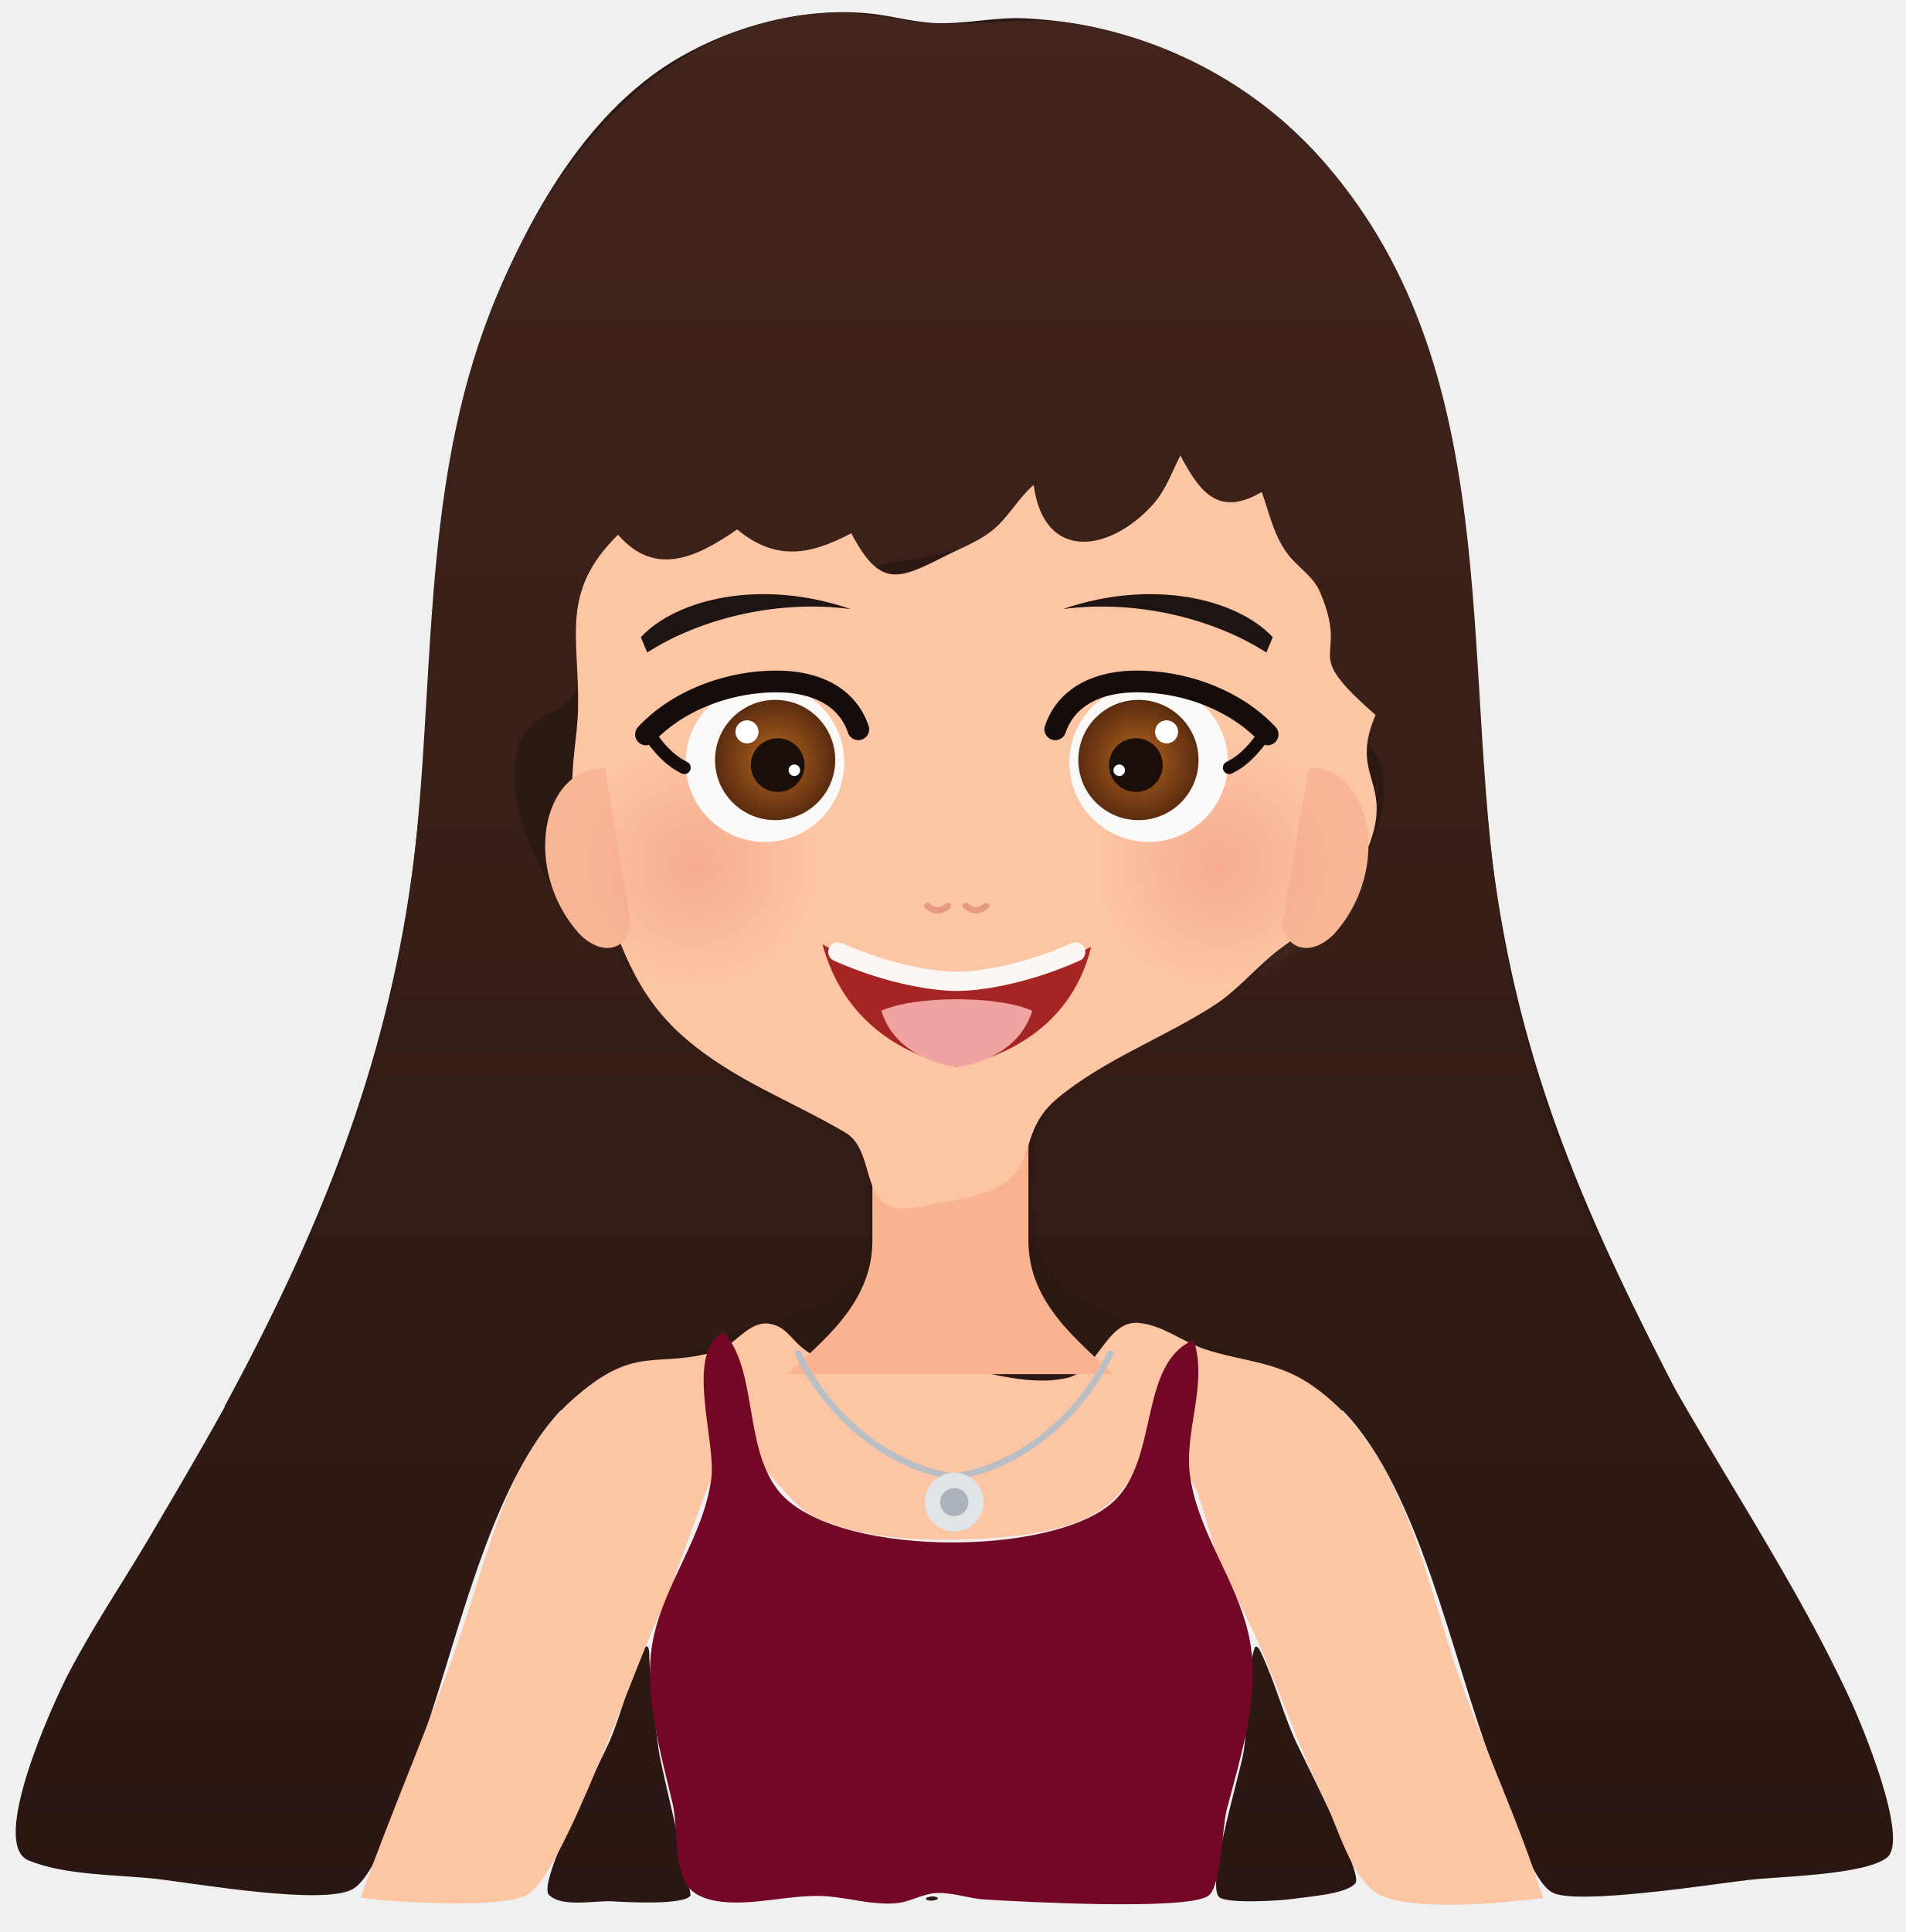
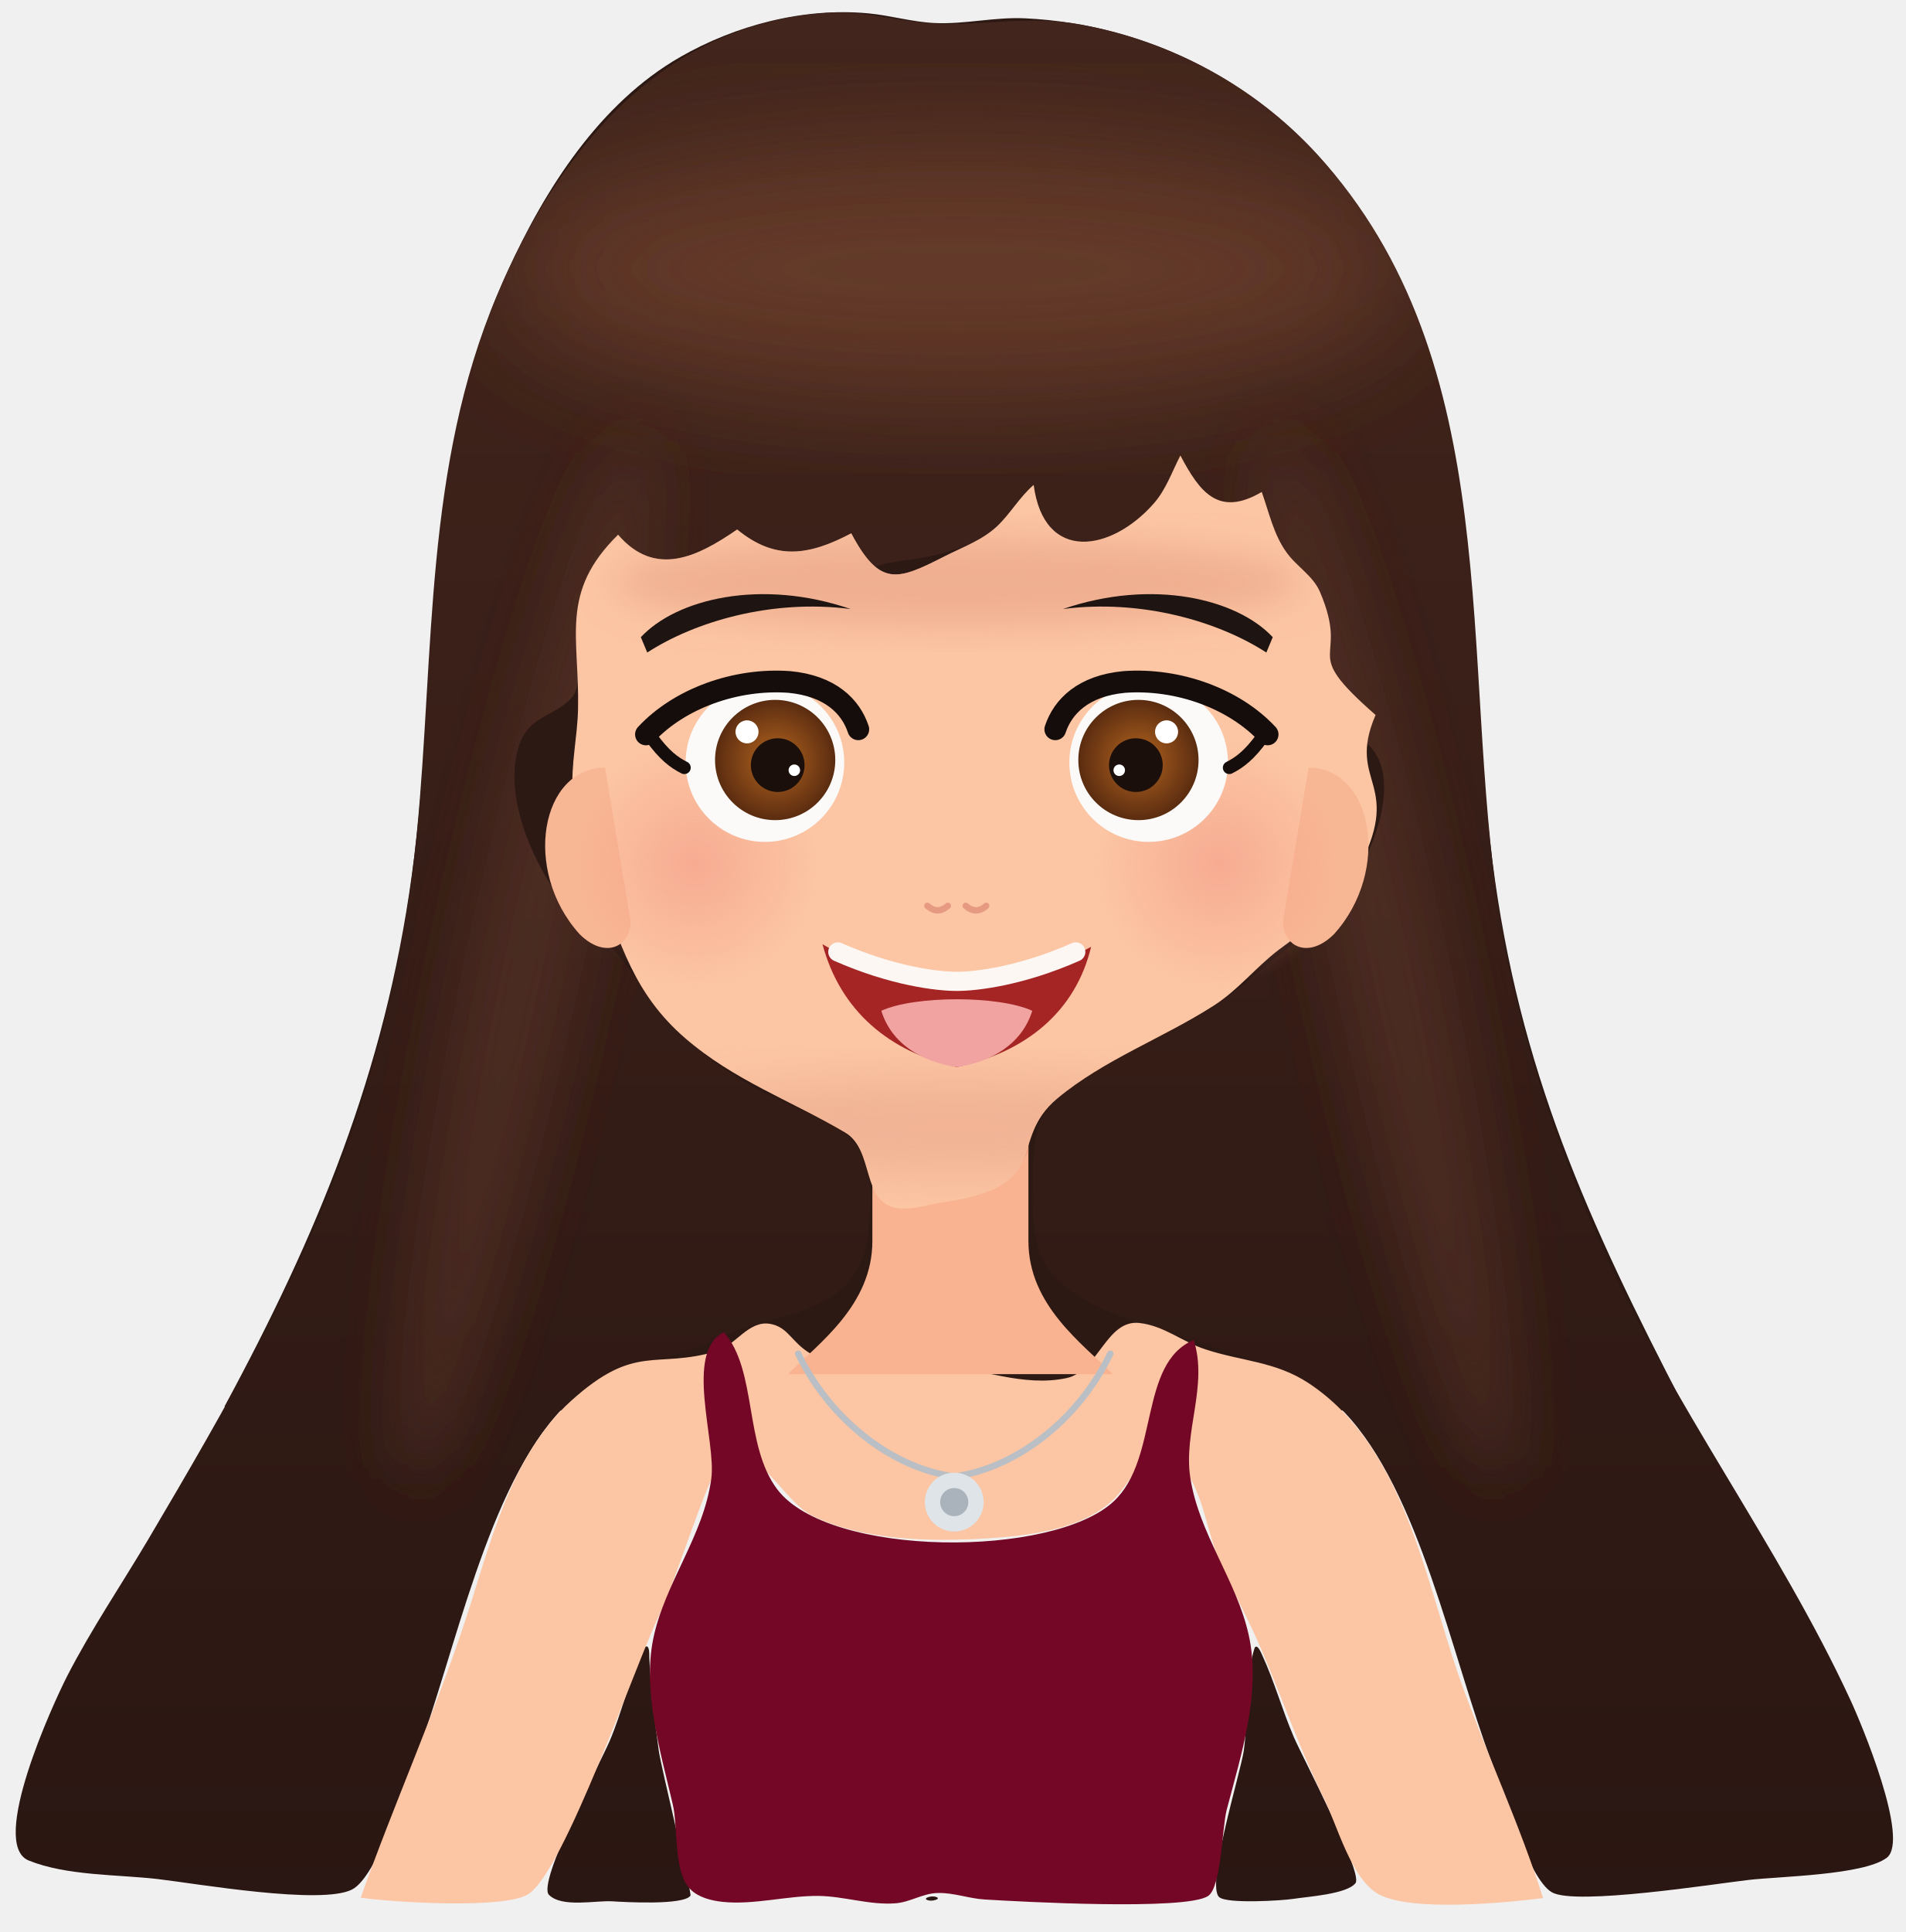
<svg xmlns="http://www.w3.org/2000/svg" viewBox="60 50 1490 1510">
  <defs>
    <linearGradient id="gr-hair" gradientUnits="userSpaceOnUse" x1="806.5" y1="59.0" x2="806.5" y2="1539.0">
      <stop offset="0" stop-color="#42251c" />
      <stop offset="1" stop-color="#2a1612" />
    </linearGradient>
+     <filter id="blur48" x="-30%" y="-30%" width="160%" height="160%">
+       <feGaussianBlur stdDeviation="48" />
+     </filter>
+     <clipPath id="clip-hair-light">
+       <use href="#p-hair" />
+     </clipPath>
+     <filter id="blur26" x="-30%" y="-30%" width="160%" height="160%">
+       <feGaussianBlur stdDeviation="26" />
+     </filter>
+     <clipPath id="clip-hair-light-l">
+       <use href="#p-hair" />
+     </clipPath>
+     <clipPath id="clip-hair-light-r">
+       <use href="#p-hair" />
+     </clipPath>
+     <filter id="blur14" x="-30%" y="-30%" width="160%" height="160%">
+       <feGaussianBlur stdDeviation="14" />
+     </filter>
+     <clipPath id="clip-shade-bangs">
+       <use href="#p-face" />
+     </clipPath>
+     <filter id="blur18" x="-30%" y="-30%" width="160%" height="160%">
+       <feGaussianBlur stdDeviation="18" />
+     </filter>
+     <clipPath id="clip-shade-jaw">
+       <use href="#p-face" />
+     </clipPath>
    <radialGradient id="gr-cheek-l" gradientUnits="userSpaceOnUse" cx="603.0" cy="725.0" r="95.0">
      <stop offset="0" stop-color="#f39a86" />
      <stop offset="1" stop-color="#f39a86" stop-opacity="0" />
    </radialGradient>
    <radialGradient id="gr-iris-l" gradientUnits="userSpaceOnUse" cx="666.0" cy="644.0" r="47.0">
      <stop offset="0" stop-color="#b5651f" />
      <stop offset="1" stop-color="#5b2c10" stop-opacity="1" />
    </radialGradient>
  </defs>
  <g id="head-base">
    <path id="p-head-base" d="M235.5 1149.3C422.4 1156.5 610.8 1150.0 797.9 1150.0C990.5 1150.0 1184.2 1156.3 1376.6 1149.3C1301.8 1005.2 1247.5 886.5 1226.7 722.7C1203.5 540.8 1227.1 348.8 1108.7 193.5C1049.8 116.2 958.3 68.8 861.1 64.3C837.5 63.2 814.2 69.1 790.7 68.0C773.1 67.2 756.0 62.0 738.5 60.4C688.3 55.8 635.2 69.6 591.7 94.6C528.8 130.7 486.2 197.6 456.8 262.1C387.7 413.1 403.8 575.0 381.8 735.0C360.7 888.0 308.3 1014.7 235.5 1149.3Z" fill="#2d1914" fill-rule="evenodd" />
  </g>
  <g id="hair">
    <path id="p-hair" d="M787.1 1532.4C780.3 1533.9 785.7 1536.2 789.9 1535.3C796.8 1533.9 791.4 1531.5 787.1 1532.4ZM1041.6 1337.1C1041.1 1337.3 1040.8 1337.9 1040.7 1338.4C1034.8 1355.4 1035.3 1397.5 1032.4 1418.1C1030.0 1435.1 1002.4 1523.8 1013.2 1532.8C1019.4 1538.1 1062.0 1535.5 1071.1 1534.1C1081.7 1532.4 1113.0 1530.5 1119.7 1521.8C1125.9 1513.9 1078.1 1423.0 1071.5 1407.7C1062.4 1386.6 1056.3 1364.2 1046.7 1343.5C1046.2 1342.4 1043.7 1336.0 1041.6 1337.1ZM565.6 1336.8C563.8 1336.5 562.3 1340.6 561.7 1341.7C551.4 1363.9 546.2 1388.5 536.5 1411.0C529.2 1428.0 479.6 1521.5 489.2 1531.0C499.3 1541.1 525.4 1535.3 538.3 1536.0C548.1 1536.6 594.4 1539.3 599.8 1531.6C601.0 1529.9 576.7 1431.0 575.0 1418.1C571.7 1393.9 568.6 1369.7 567.6 1345.3C567.6 1344.0 567.9 1337.0 565.6 1336.8ZM707.4 60.0C577.1 68.1 496.1 168.3 448.6 280.7C391.9 414.7 399.6 559.2 385.9 700.8C378.3 779.0 361.7 856.0 336.5 930.4C297.6 1045.1 236.9 1149.9 175.5 1253.8C154.5 1289.2 131.5 1323.1 112.6 1359.8C101.4 1381.7 51.1 1491.3 82.4 1504.1C111.9 1516.1 151.8 1515.0 183.2 1518.6C213.8 1522.2 311.3 1539.1 335.2 1526.8C355.0 1516.7 376.5 1446.6 384.9 1424.5C415.7 1343.4 440.5 1212.2 500.1 1150.5C530.5 1119.1 562.8 1116.7 601.8 1104.2C616.9 1099.4 630.2 1090.7 645.6 1086.5C687.4 1074.8 731.3 1067.9 738.4 1016.1C752.2 915.3 699.7 936.1 626.9 886.0C578.8 852.9 575.9 835.8 542.3 795.2C532.5 783.5 518.5 776.4 508.3 765.1C480.3 734.1 451.1 673.3 466.3 631.2C474.2 609.3 493.4 610.0 506.9 595.3C521.5 579.4 495.0 534.9 544.1 528.5C564.1 525.9 585.5 538.4 591.5 557.9C602.2 592.3 563.8 599.5 564.5 618.9C565.0 634.7 589.1 641.8 599.6 649.2C626.5 668.4 623.6 688.1 663.4 685.3C673.3 684.6 683.2 682.5 690.9 675.7C706.1 661.9 711.9 624.3 707.6 604.8C704.3 589.5 693.3 577.8 694.9 561.3C696.2 548.4 704.1 538.2 710.8 527.6C741.9 478.4 752.1 495.4 800.8 481.2C830.8 472.4 872.3 453.9 888.1 495.3C891.7 504.6 891.4 514.7 894.4 524.0C899.4 539.3 911.2 550.5 910.2 567.7C908.7 591.6 885.7 634.1 909.7 663.3C916.4 671.4 928.4 671.4 937.7 674.0C948.6 677.0 960.2 685.1 971.9 682.6C1003.9 675.7 1034.3 604.4 1100.3 618.3C1112.6 620.9 1124.8 625.3 1132.9 635.4C1161.4 670.9 1117.5 753.7 1086.1 776.1C1056.7 797.1 1030.7 823.5 1002.1 841.0C969.1 861.2 891.6 890.1 874.5 924.3C867.3 938.7 867.9 956.5 867.6 972.2C867.3 990.0 866.5 1008.6 871.7 1025.8C893.2 1096.4 1051.0 1091.3 1110.8 1153.6C1169.9 1215.2 1195.4 1346.5 1226.2 1427.3C1234.3 1448.8 1254.9 1518.6 1273.3 1529.0C1291.9 1539.5 1400.2 1522.4 1427.1 1519.3C1451.4 1516.5 1516.9 1515.6 1535.0 1502.0C1553.3 1488.2 1515.2 1397.0 1506.4 1378.2C1451.1 1258.6 1366.7 1147.2 1312.1 1024.6C1275.6 942.6 1246.5 854.5 1232.4 765.6C1200.7 564.5 1239.1 334.2 1089.7 170.6C1041.3 117.7 976.6 82.6 906.1 69.4C864.7 61.6 830.3 70.4 790.4 68.4C762.2 67.0 736.1 58.2 707.4 60.0Z" fill="url(#gr-hair)" fill-rule="evenodd" />
  </g>
+   <g id="hair-light">
+     <g clip-path="url(#clip-hair-light)">
+       <g filter="url(#blur48)">
+         <ellipse cx="808.0" cy="260.0" rx="360.0" ry="100.0" transform="rotate(0.0 808.0 260.0)" fill="#6f3f2f" opacity="0.75" />
+       </g>
+     </g>
+   </g>
+   <g id="hair-light-l">
+     <g clip-path="url(#clip-hair-light-l)">
+       <g filter="url(#blur26)">
+         <ellipse cx="470.0" cy="800.0" rx="46.0" ry="420.0" transform="rotate(12.0 470.0 800.0)" fill="#5c3428" opacity="0.55" />
+       </g>
+     </g>
+   </g>
+   <g id="hair-light-r">
+     <g clip-path="url(#clip-hair-light-r)">
+       <g filter="url(#blur26)">
+         <ellipse cx="1146.0" cy="800.0" rx="46.0" ry="420.0" transform="rotate(-12.0 1146.0 800.0)" fill="#5c3428" opacity="0.55" />
+       </g>
+     </g>
+   </g>
  <g id="shoulders">
    <path id="p-shoulders" d="M342.0 1533.2C366.2 1536.7 453.7 1542.3 472.7 1530.6C501.0 1513.3 556.6 1351.2 575.4 1312.2C587.6 1286.9 610.9 1211.8 620.7 1197.6C624.5 1192.2 630.3 1188.4 637.0 1188.0C656.4 1186.9 675.3 1225.2 695.3 1234.8C736.0 1254.4 788.5 1255.1 832.7 1252.3C865.3 1250.2 906.7 1245.3 931.2 1221.3C939.1 1213.6 944.0 1203.3 952.0 1195.8C960.5 1188.0 972.7 1186.4 981.7 1194.2C999.2 1209.5 1003.5 1246.8 1012.5 1267.8C1023.3 1292.8 1036.6 1316.6 1047.1 1341.5C1063.3 1379.8 1076.7 1418.4 1095.1 1455.7C1105.4 1476.6 1116.5 1518.9 1137.8 1530.5C1163.5 1544.4 1236.7 1537.2 1266.3 1533.5C1248.2 1475.8 1221.9 1420.2 1201.6 1363.1C1173.8 1284.4 1158.0 1180.5 1083.0 1131.0C1056.8 1113.8 1030.5 1114.0 1002.0 1104.5C984.3 1098.7 969.9 1086.1 950.7 1084.0C924.8 1081.2 918.7 1121.8 893.7 1127.1C860.1 1134.2 827.2 1119.7 794.4 1117.0C780.1 1115.8 766.2 1118.7 752.0 1118.8C675.7 1119.5 686.3 1089.1 662.1 1084.7C645.2 1081.7 634.8 1101.8 620.1 1106.1C572.1 1120.3 557.0 1099.2 506.3 1145.0C459.2 1187.6 443.4 1256.5 424.4 1314.5C400.1 1388.8 368.0 1459.7 342.0 1533.2Z" fill="#fcc5a3" fill-rule="evenodd" />
  </g>
  <g id="tank">
    <path id="p-tank" d="M993.2 1097.3C949.9 1115.6 966.5 1189.8 930.8 1223.3C883.6 1267.8 708.2 1267.6 667.7 1214.1C641.4 1179.4 652.3 1121.3 625.9 1091.2C594.7 1106.6 620.0 1176.0 616.1 1205.5C610.2 1250.4 579.6 1287.3 570.7 1330.8C562.2 1372.4 576.6 1420.1 586.0 1460.4C590.2 1478.3 586.3 1513.3 599.7 1526.6C606.1 1533.0 615.8 1535.4 624.5 1536.4C649.3 1539.1 675.2 1531.5 700.2 1531.8C719.9 1532.1 739.6 1539.0 759.6 1537.6C771.3 1536.9 781.4 1529.7 793.2 1529.5C805.6 1529.2 817.6 1533.9 830.0 1534.6C857.7 1536.3 986.8 1543.4 1004.4 1531.9C1014.9 1525.0 1015.3 1478.7 1019.0 1464.5C1030.2 1421.6 1046.2 1372.7 1036.2 1327.8C1026.7 1285.1 997.2 1248.7 990.5 1204.6C985.1 1168.9 1004.6 1132.9 993.2 1097.3Z" fill="#730725" fill-rule="evenodd" />
  </g>
  <g id="neck">
    <path d="M742 870 L742 1020 C742 1070 700 1100 676 1124 L930 1124 C906 1100 864 1070 864 1020 L864 870 Z" fill="#f9b390" />
  </g>
  <g id="neck-shadow">
    <path d="M742 950 C770 1000 836 1000 864 950 L864 900 L742 900 Z" fill="#eea585" />
  </g>
  <g id="face">
    <path id="p-face" d="M982.8 406.0C976.2 418.7 971.6 432.6 962.0 443.5C928.8 481.3 876.2 490.2 868.1 429.0C857.0 438.5 850.0 451.4 839.4 461.4C827.7 472.3 813.3 477.3 799.3 484.4C762.1 503.3 748.2 509.7 725.5 466.8C692.5 484.2 666.2 488.4 636.3 463.8C605.2 485.3 572.2 501.6 543.2 467.9C497.3 513.1 513.1 547.5 511.9 604.0C511.5 625.7 506.1 648.0 507.8 669.6C509.7 695.8 519.0 715.9 527.7 739.8C544.8 787.2 555.5 826.6 595.4 861.2C633.8 894.5 678.0 909.9 720.7 935.1C743.9 948.8 733.0 990.0 761.3 994.2C773.3 996.0 785.8 991.3 797.7 989.6C884.8 977.2 846.5 941.8 886.7 908.4C923.2 878.1 969.0 861.5 1008.7 836.1C1028.1 823.7 1041.6 806.1 1059.6 792.4C1087.1 771.5 1101.9 765.3 1119.7 733.0C1159.6 660.5 1111.8 663.6 1135.4 608.8C1073.9 555.1 1116.2 569.8 1092.0 512.8C1086.4 499.7 1073.6 492.9 1065.6 481.5C1055.6 467.5 1052.1 450.4 1046.4 434.5C1012.7 454.3 998.0 434.8 982.8 406.0Z" fill="#fcc5a3" fill-rule="evenodd" />
+   </g>
+   <g id="shade-bangs">
+     <g clip-path="url(#clip-shade-bangs)">
+       <g filter="url(#blur14)">
+         <ellipse cx="808.0" cy="505.0" rx="270.0" ry="34.0" transform="rotate(0.0 808.0 505.0)" fill="#e6a083" opacity="0.6" />
+       </g>
+     </g>
+   </g>
+   <g id="shade-jaw">
+     <g clip-path="url(#clip-shade-jaw)">
+       <g filter="url(#blur18)">
+         <ellipse cx="808.0" cy="930.0" rx="230.0" ry="38.0" transform="rotate(0.0 808.0 930.0)" fill="#e8a688" opacity="0.55" />
+       </g>
+     </g>
  </g>
  <g id="ear-l">
    <path d="M533 650 C483 650 468 730 513 780 C533 800 553 790 553 770 Z" fill="#f8b794" />
  </g>
  <g id="ear-r">
    <use href="#ear-l" transform="translate(1616.0 0) scale(-1 1)" />
  </g>
  <g id="cheek-l">
    <circle cx="603" cy="725" r="95" fill="url(#gr-cheek-l)" opacity="0.6" />
  </g>
  <g id="cheek-r">
    <use href="#cheek-l" transform="translate(1616.0 0) scale(-1 1)" />
  </g>
  <g id="eye-white-l">
    <circle cx="658" cy="646" r="62" fill="#fbfaf8" />
  </g>
  <g id="eye-white-r">
    <use href="#eye-white-l" transform="translate(1616.0 0) scale(-1 1)" />
  </g>
  <g id="iris-l">
    <circle cx="666" cy="644" r="47" fill="url(#gr-iris-l)" />
  </g>
  <g id="iris-r">
    <use href="#iris-l" transform="translate(1616.0 0) scale(-1 1)" />
  </g>
  <g id="pupil-l">
    <circle cx="668" cy="648" r="21" fill="#1a0f0b" />
  </g>
  <g id="pupil-r">
    <use href="#pupil-l" transform="translate(1616.0 0) scale(-1 1)" />
  </g>
  <g id="glint-l">
    <circle cx="644" cy="622" r="9" fill="#ffffff" />
  </g>
  <g id="glint-small-l">
    <circle cx="681" cy="652" r="4.5" fill="#ffffff" />
  </g>
  <g id="glint-r">
    <use href="#glint-l" transform="translate(1616.0 0) scale(-1 1)" />
  </g>
  <g id="glint-small-r">
    <use href="#glint-small-l" transform="translate(1616.0 0) scale(-1 1)" />
  </g>
  <g id="lash-l">
    <path d="M565 624 C591 596 635 580 677 583 C709 586 725 602 731 620 " stroke="#150d0b" stroke-width="17" stroke-linecap="round" fill="none" />
  </g>
  <g id="lash-wing-l">
    <path d="M569 626 C579 640 587 646 595 650 " stroke="#150d0b" stroke-width="10" stroke-linecap="round" fill="none" />
  </g>
  <g id="lash-r">
    <use href="#lash-l" transform="translate(1616.0 0) scale(-1 1)" />
  </g>
  <g id="lash-wing-r">
    <use href="#lash-wing-l" transform="translate(1616.0 0) scale(-1 1)" />
  </g>
  <g id="brow-l">
    <path d="M561 548 C589 518 655 502 725 526 C663 518 603 536 566 560 Z" fill="#1e1412" />
  </g>
  <g id="brow-r">
    <use href="#brow-l" transform="translate(1616.0 0) scale(-1 1)" />
  </g>
  <g id="nostril-l">
    <path d="M785 758 Q793 765 801 758 " stroke="#e69a82" stroke-width="5" stroke-linecap="round" fill="none" />
  </g>
  <g id="nostril-r">
    <use href="#nostril-l" transform="translate(1616.0 0) scale(-1 1)" />
  </g>
  <g id="mouth">
    <path d="M703 788 C743 812 783 818 808 818 C833 818 873 812 913 790 C901 840 863 872 808 884 C755 872 717 840 703 788 Z" fill="#a52424" />
  </g>
  <g id="tongue">
    <path d="M749 840 C775 828 841 828 867 840 C859 866 835 880 808 884 C781 880 757 866 749 840 Z" fill="#f0a3a0" />
  </g>
  <g id="teeth">
    <path d="M715 794 C758 813 793 817 808 817 C823 817 858 813 901 794 " stroke="#fdf7f3" stroke-width="15" stroke-linecap="round" fill="none" />
  </g>
  <g id="chain">
    <path d="M684 1108 C710 1162 760 1198 806 1204 C852 1198 902 1162 928 1108" stroke="#b9bfc4" stroke-width="5" stroke-linecap="round" fill="none" />
  </g>
  <g id="pendant">
    <circle cx="806" cy="1224" r="23" fill="#dfe4e8" />
  </g>
  <g id="pendant-core">
    <circle cx="806" cy="1224" r="11" fill="#aab3bb" />
  </g>
</svg>
